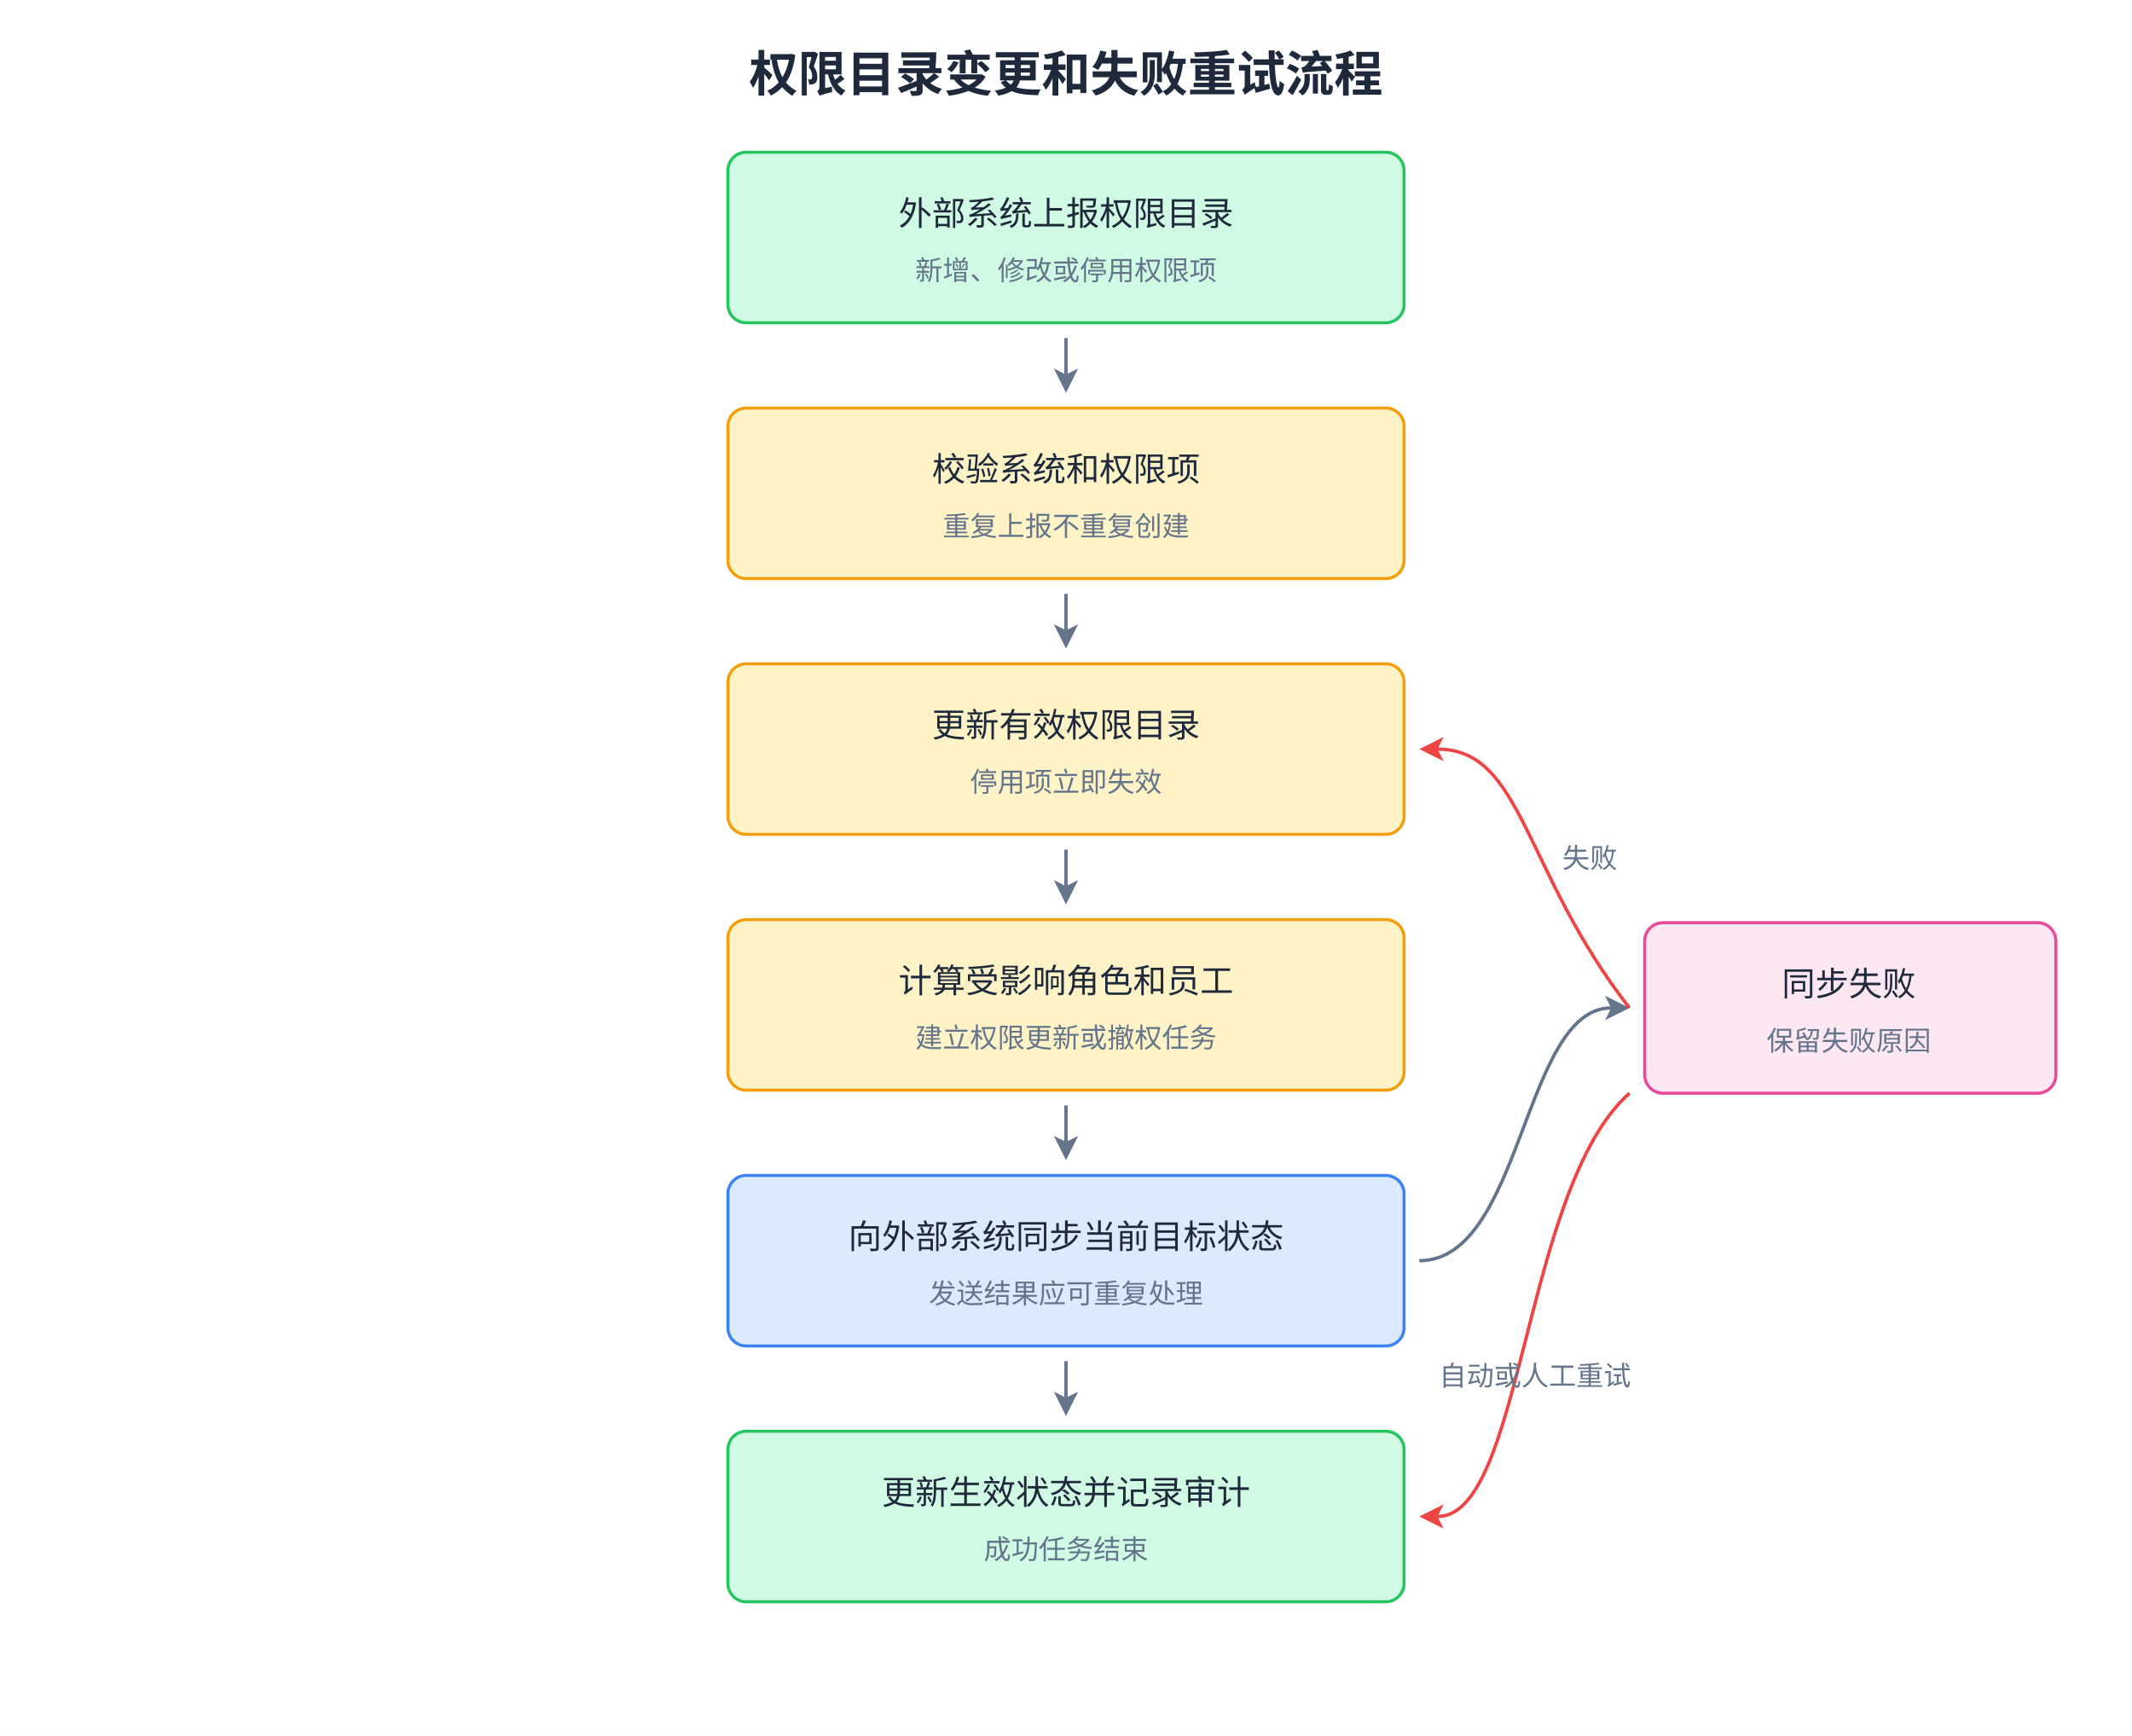
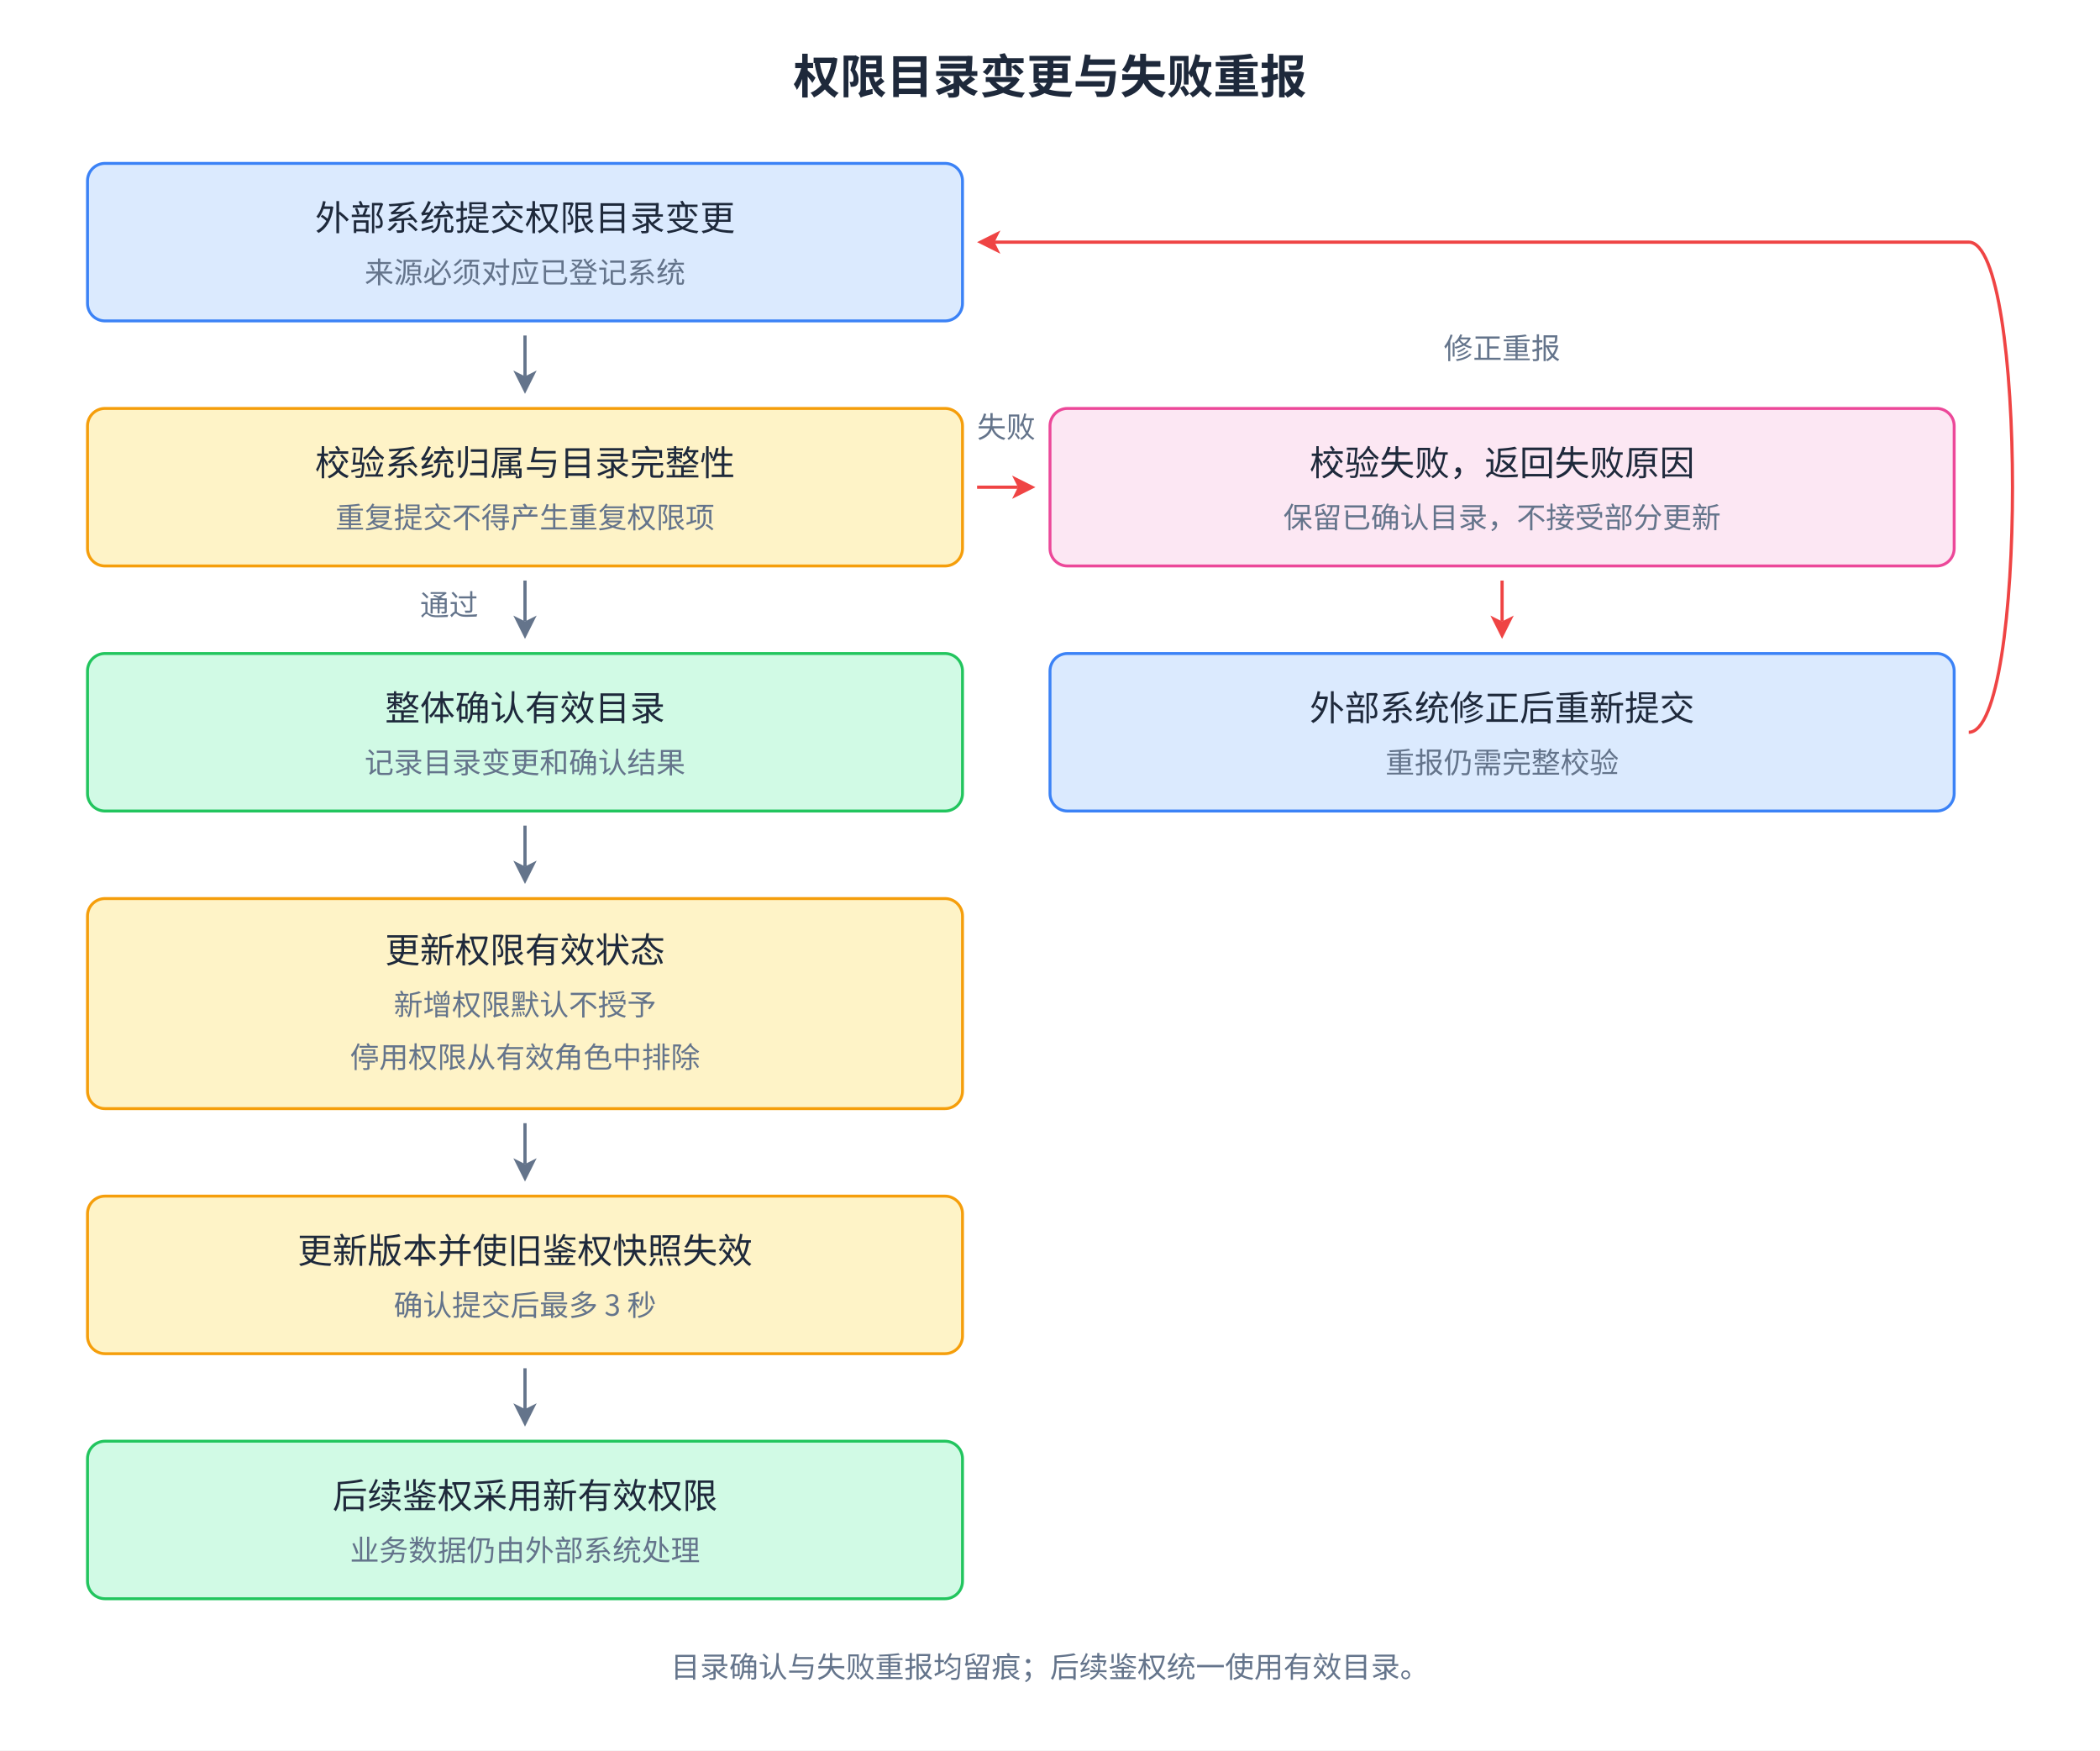
- <svg xmlns="http://www.w3.org/2000/svg" viewBox="0 0 700 570" width="700">
+ <svg xmlns="http://www.w3.org/2000/svg" viewBox="0 0 720 600" width="720" role="img" aria-labelledby="title desc">
  <defs>
    <marker id="arrow" markerWidth="8" markerHeight="8" refX="2" refY="4" orient="auto" markerUnits="userSpaceOnUse">
      <path d="M0,0 L8,4 L0,8 L2,4 z" fill="#64748b" />
    </marker>
    <marker id="arrow-red" markerWidth="8" markerHeight="8" refX="2" refY="4" orient="auto" markerUnits="userSpaceOnUse">
      <path d="M0,0 L8,4 L0,8 L2,4 z" fill="#ef4444" />
    </marker>
  </defs>
  <style>
-     text { font-family: 'PingFang SC', 'Microsoft YaHei', 'Noto Sans CJK SC', system-ui, sans-serif; fill: #1e293b; letter-spacing: 0; }
-     .title { font-size: 16px; font-weight: 600; }
-     .step { font-size: 11px; text-anchor: middle; }
-     .note { font-size: 9px; fill: #64748b; text-anchor: middle; }
+     text { font-family: 'PingFang SC', 'Microsoft YaHei', 'Noto Sans CJK SC', system-ui, sans-serif; fill: #1e293b; }
+     .title { font-size: 16px; font-weight: 600; text-anchor: middle; }
+     .step { font-size: 12px; text-anchor: middle; }
+     .note { font-size: 10px; fill: #64748b; text-anchor: middle; }
    .flow { fill: none; stroke: #64748b; stroke-width: 1.1; marker-end: url(#arrow); }
+     .failure { fill: none; stroke: #ef4444; stroke-width: 1.1; marker-end: url(#arrow-red); }
  </style>
-   <rect width="700" height="570" fill="#ffffff" />
-   <text class="title" x="350" y="30" text-anchor="middle">权限目录变更和失败重试流程</text>
-   <path class="flow" d="M350,111 L350,123" />
-   <path class="flow" d="M350,195 L350,207" />
-   <path class="flow" d="M350,279 L350,291" />
-   <path class="flow" d="M350,363 L350,375" />
-   <path class="flow" d="M350,447 L350,459" />
-   <path class="flow" d="M466,414 C500,414 500,331 529,331" />
-   <path d="M535,359 C500,390 500,498 472,498" fill="none" stroke="#ef4444" stroke-width="1.1" marker-end="url(#arrow-red)" />
-   <path d="M535,331 C500,286 500,246 472,246" fill="none" stroke="#ef4444" stroke-width="1.1" marker-end="url(#arrow-red)" />
-   <rect x="239" y="50" width="222" height="56" rx="6" fill="#d1fae5" stroke="#22c55e" />
-   <text class="step" x="350" y="74">外部系统上报权限目录</text>
-   <text class="note" x="350" y="92">新增、修改或停用权限项</text>
-   <rect x="239" y="134" width="222" height="56" rx="6" fill="#fef3c7" stroke="#f59e0b" />
-   <text class="step" x="350" y="158">校验系统和权限项</text>
-   <text class="note" x="350" y="176">重复上报不重复创建</text>
-   <rect x="239" y="218" width="222" height="56" rx="6" fill="#fef3c7" stroke="#f59e0b" />
-   <text class="step" x="350" y="242">更新有效权限目录</text>
-   <text class="note" x="350" y="260">停用项立即失效</text>
-   <rect x="239" y="302" width="222" height="56" rx="6" fill="#fef3c7" stroke="#f59e0b" />
-   <text class="step" x="350" y="326">计算受影响角色和员工</text>
-   <text class="note" x="350" y="344">建立权限更新或撤权任务</text>
-   <rect x="239" y="386" width="222" height="56" rx="6" fill="#dbeafe" stroke="#3b82f6" />
-   <text class="step" x="350" y="410">向外部系统同步当前目标状态</text>
-   <text class="note" x="350" y="428">发送结果应可重复处理</text>
-   <rect x="239" y="470" width="222" height="56" rx="6" fill="#d1fae5" stroke="#22c55e" />
-   <text class="step" x="350" y="494">更新生效状态并记录审计</text>
-   <text class="note" x="350" y="512">成功任务结束</text>
-   <rect x="540" y="303" width="135" height="56" rx="6" fill="#fce7f3" stroke="#ec4899" />
-   <text class="step" x="607" y="327">同步失败</text>
-   <text class="note" x="607" y="345">保留失败原因</text>
-   <text class="note" x="522" y="285">失败</text>
-   <text class="note" x="504" y="455">自动或人工重试</text>
+   <rect width="720" height="600" fill="#ffffff" />
+   <text class="title" x="360" y="32">权限目录变更与失败重报</text>
+   <path class="flow" d="M180,115 L180,129" />
+   <path class="flow" d="M180,199 L180,213" />
+   <path class="flow" d="M180,283 L180,297" />
+   <path class="flow" d="M180,385 L180,399" />
+   <path class="flow" d="M180,469 L180,483" />
+   <path class="failure" d="M335,167 L349,167" />
+   <path class="failure" d="M515,199 L515,213" />
+   <rect x="30" y="56" width="300" height="54" rx="6" fill="#dbeafe" stroke="#3b82f6" />
+   <text class="step" x="180" y="79">外部系统提交权限目录变更</text>
+   <text class="note" x="180" y="97">来源必须对应已登记系统</text>
+   <rect x="30" y="140" width="300" height="54" rx="6" fill="#fef3c7" stroke="#f59e0b" />
+   <text class="step" x="180" y="163">校验系统归属与目录完整性</text>
+   <text class="note" x="180" y="181">重复提交不得产生重复权限项</text>
+   <rect x="30" y="224" width="300" height="54" rx="6" fill="#d1fae5" stroke="#22c55e" />
+   <text class="step" x="180" y="247">整体确认有效目录</text>
+   <text class="note" x="180" y="265">记录目录变更和确认结果</text>
+   <rect x="30" y="308" width="300" height="72" rx="6" fill="#fef3c7" stroke="#f59e0b" />
+   <text class="step" x="180" y="330">更新权限有效状态</text>
+   <text class="note" x="180" y="348">新增权限默认不授予</text>
+   <text class="note" x="180" y="366">停用权限从有效角色中排除</text>
+   <rect x="30" y="410" width="300" height="54" rx="6" fill="#fef3c7" stroke="#f59e0b" />
+   <text class="step" x="180" y="433">更新版本并使旧鉴权快照失效</text>
+   <text class="note" x="180" y="451">确认提交后最多 3 秒</text>
+   <rect x="30" y="494" width="300" height="54" rx="6" fill="#d1fae5" stroke="#22c55e" />
+   <text class="step" x="180" y="517">后续鉴权采用新有效权限</text>
+   <text class="note" x="180" y="535">业务数据仍由外部系统处理</text>
+   <rect x="360" y="140" width="310" height="54" rx="6" fill="#fce7f3" stroke="#ec4899" />
+   <text class="step" x="515" y="163">校验失败，返回失败原因</text>
+   <text class="note" x="515" y="181">保留已确认目录，不接受部分更新</text>
+   <rect x="360" y="224" width="310" height="54" rx="6" fill="#dbeafe" stroke="#3b82f6" />
+   <text class="step" x="515" y="247">外部系统修正后重新提交</text>
+   <text class="note" x="515" y="265">重报仍需完整校验</text>
+   <text class="note" x="154" y="211">通过</text>
+   <text class="note" x="345" y="150">失败</text>
+   <path class="failure" d="M675,251 C695,251 695,83 675,83 C600,83 410,83 341,83" />
+   <text class="note" x="515" y="123">修正重报</text>
+   <text class="note" x="360" y="575">目录确认与失败重报均留痕；后续鉴权统一使用有效目录。</text>
</svg>
